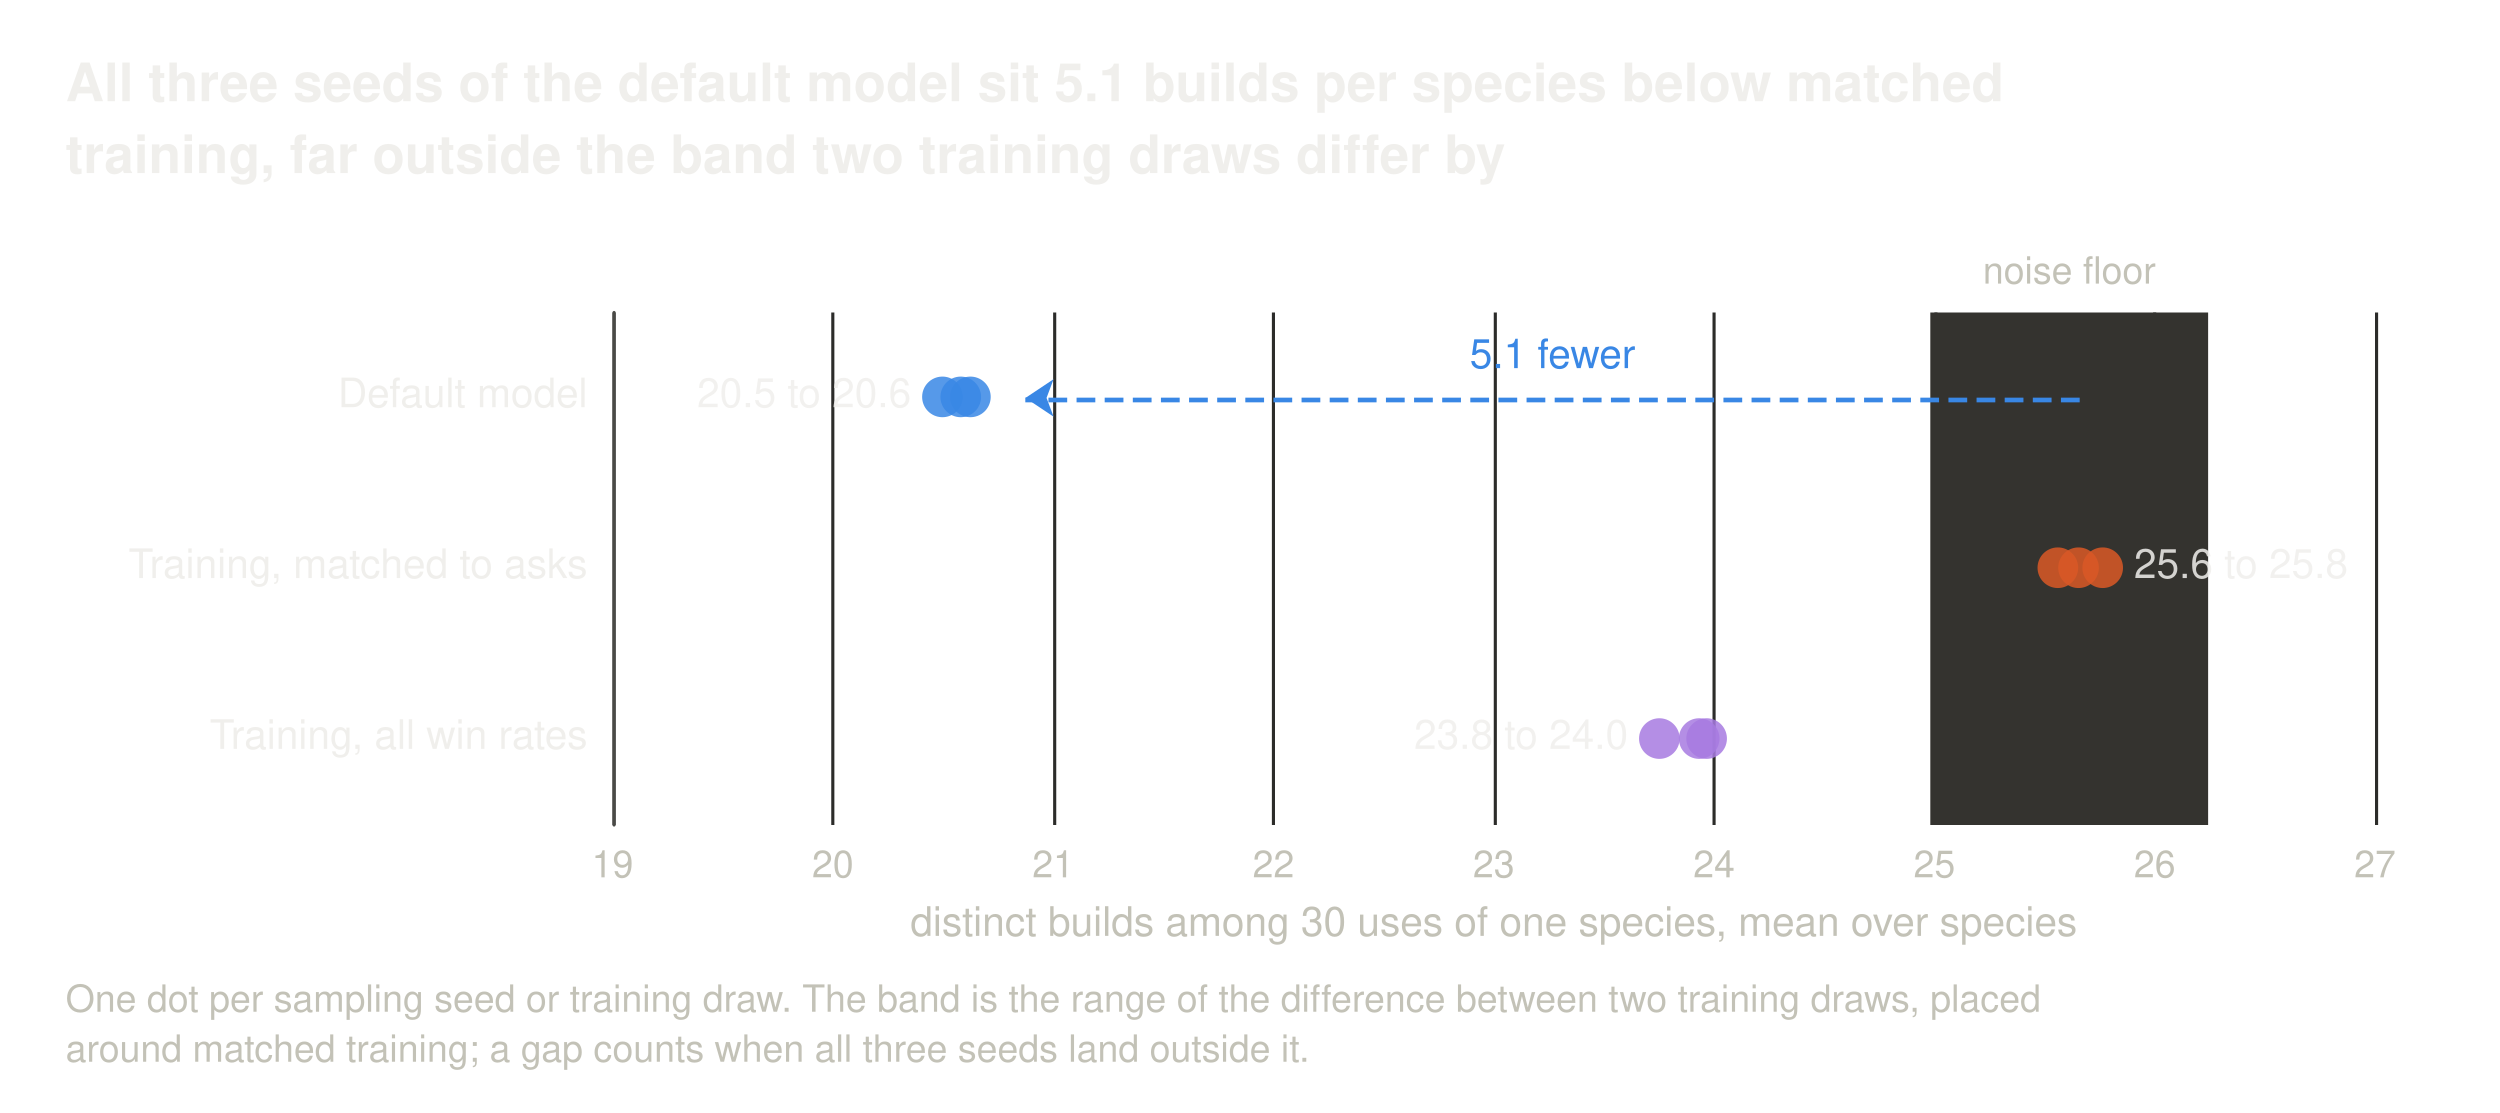
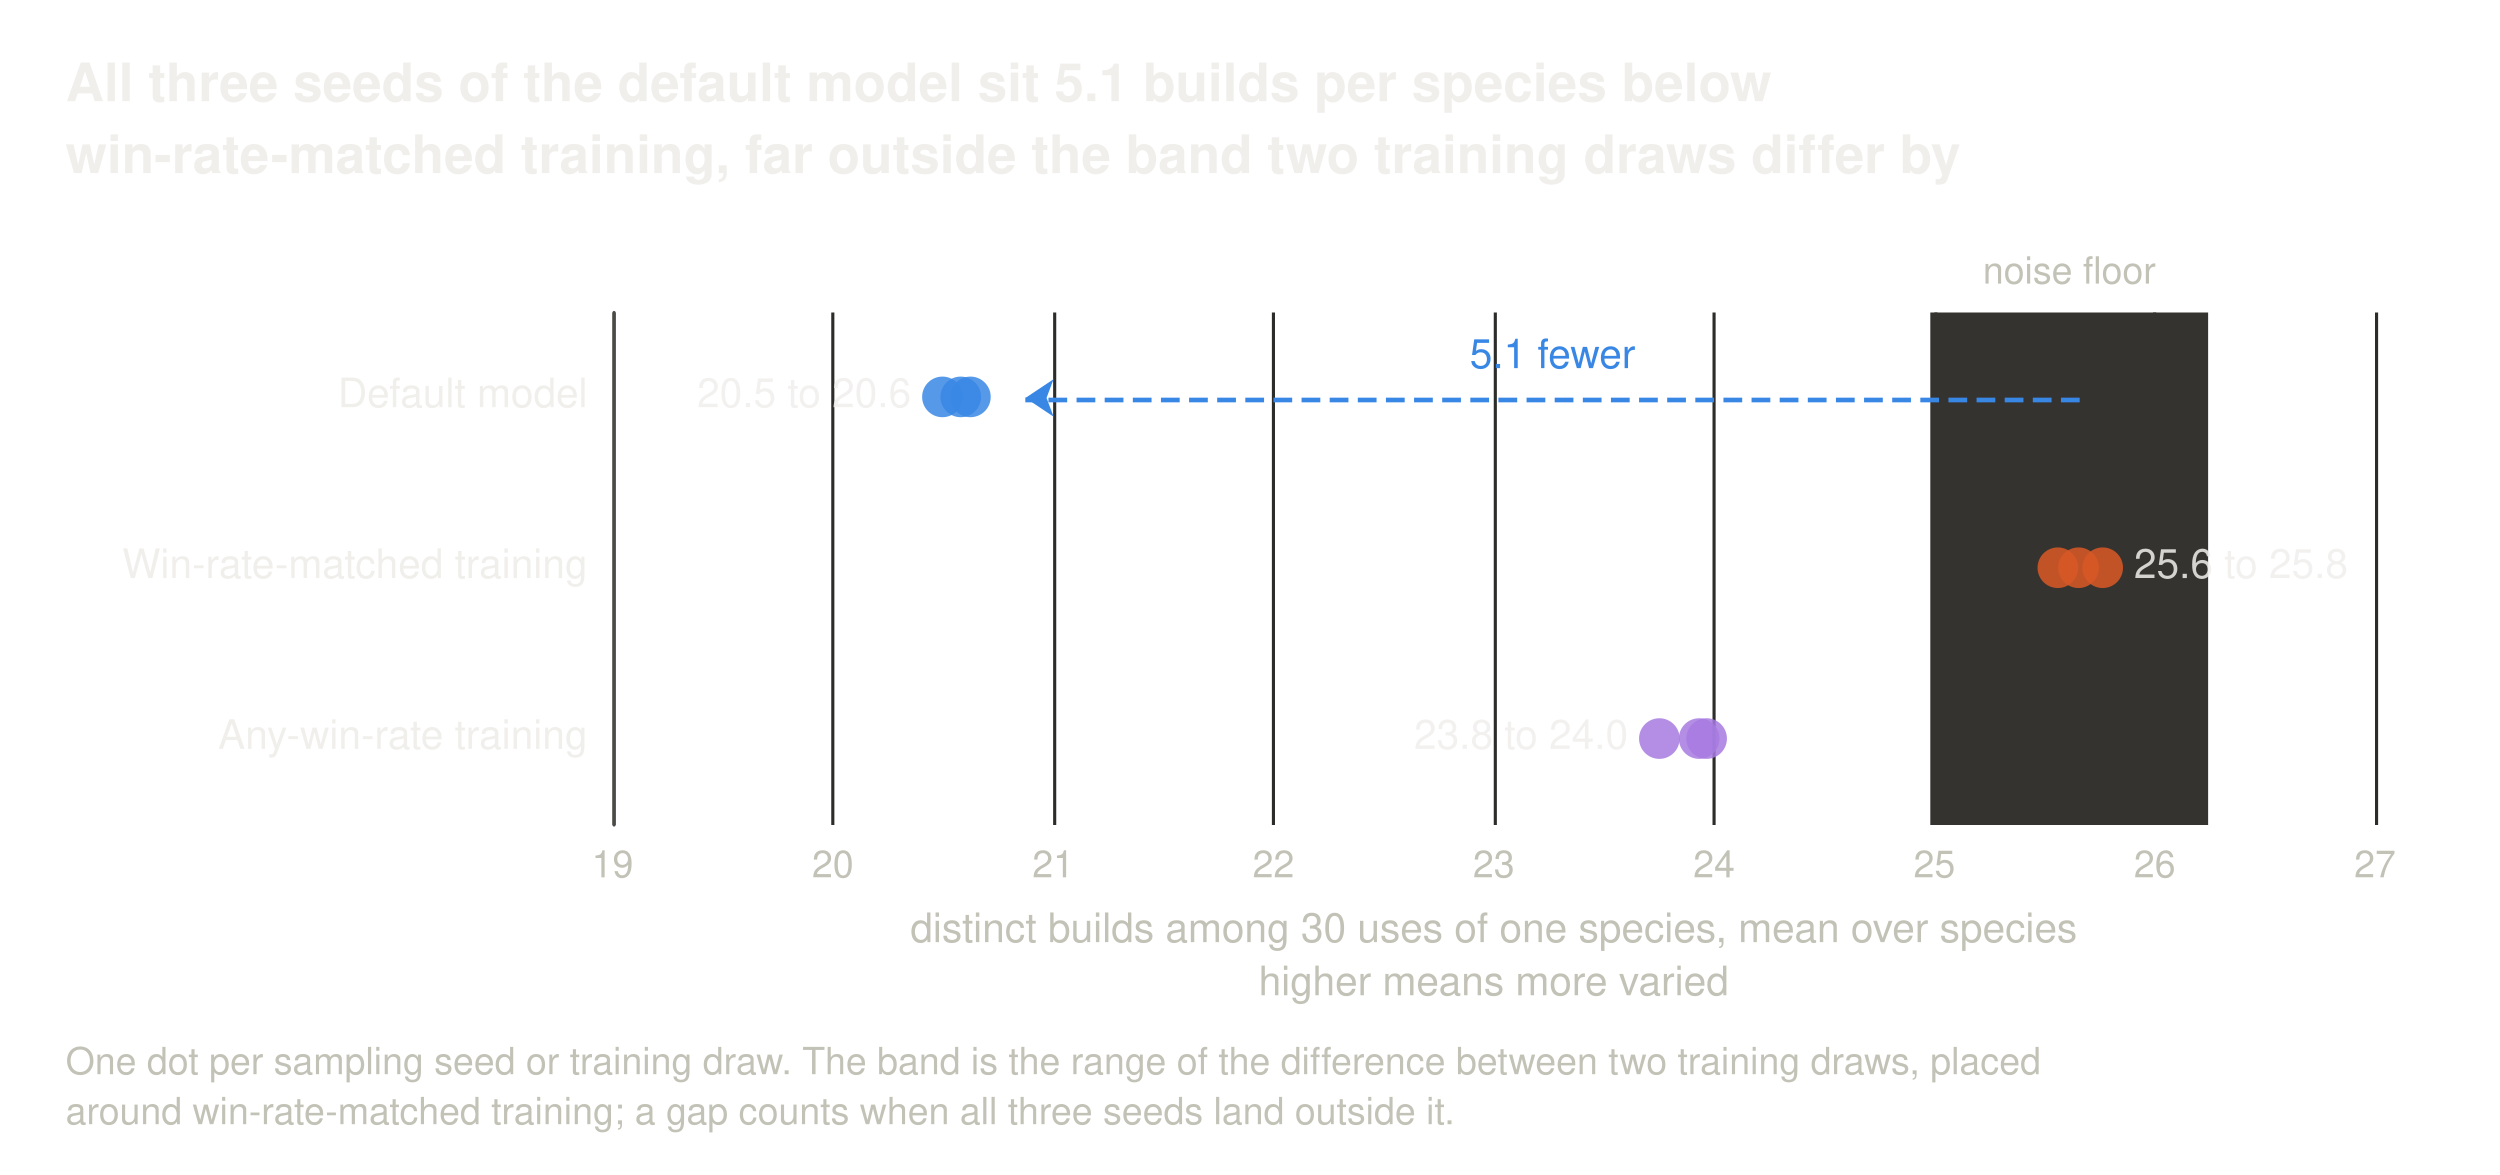
- <svg xmlns="http://www.w3.org/2000/svg" width="800" height="356" version="1.1" baseProfile="full" viewBox="0 0 800 356">
-   <rect width="800" height="356" x="0" y="0" fill="none" />
+ <svg xmlns="http://www.w3.org/2000/svg" width="800" height="376" version="1.1" baseProfile="full" viewBox="0 0 800 376">
+   <rect width="800" height="376" x="0" y="0" fill="none" />
  <path d="M196.5 100L196.5 264" fill="none" pointer-events="visible" stroke="#2c2c2a" class="zr2-cls-6" />
  <path d="M266.5 100L266.5 264" fill="none" pointer-events="visible" stroke="#2c2c2a" class="zr2-cls-6" />
  <path d="M337.5 100L337.5 264" fill="none" pointer-events="visible" stroke="#2c2c2a" class="zr2-cls-6" />
  <path d="M407.5 100L407.5 264" fill="none" pointer-events="visible" stroke="#2c2c2a" class="zr2-cls-6" />
  <path d="M478.5 100L478.5 264" fill="none" pointer-events="visible" stroke="#2c2c2a" class="zr2-cls-6" />
  <path d="M548.5 100L548.5 264" fill="none" pointer-events="visible" stroke="#2c2c2a" class="zr2-cls-6" />
  <path d="M619.5 100L619.5 264" fill="none" pointer-events="visible" stroke="#2c2c2a" class="zr2-cls-6" />
  <path d="M689.5 100L689.5 264" fill="none" pointer-events="visible" stroke="#2c2c2a" class="zr2-cls-6" />
  <path d="M760.5 100L760.5 264" fill="none" pointer-events="visible" stroke="#2c2c2a" class="zr2-cls-6" />
  <path d="M196.5 100L196.5 264" fill="none" pointer-events="visible" stroke="#4a4a46" stroke-linecap="round" class="zr2-cls-6" />
-   <text dominant-baseline="central" text-anchor="middle" style="font-size:13px;font-family:-apple-system, BlinkMacSystemFont, 'Segoe UI', Helvetica, Arial, sans-serif;" xml:space="preserve" y="6.5" transform="translate(478 290)" fill="#c3c2b7">distinct builds among 30 uses of one species, mean over species</text>
+   <path d="M-187.9 0l375.8 0l0 34l-375.8 0Z" transform="translate(478 290)" fill="none" pointer-events="visible" class="zr2-cls-6" />
+   <text dominant-baseline="central" text-anchor="middle" style="font-size:13px;font-family:-apple-system, BlinkMacSystemFont, 'Segoe UI', Helvetica, Arial, sans-serif;" xml:space="preserve" y="8.5" transform="translate(478 290)" fill="#c3c2b7">distinct builds among 30 uses of one species, mean over species</text>
+   <text dominant-baseline="central" text-anchor="middle" style="font-size:13px;font-family:-apple-system, BlinkMacSystemFont, 'Segoe UI', Helvetica, Arial, sans-serif;" xml:space="preserve" y="25.5" transform="translate(478 290)" fill="#c3c2b7">higher means more varied</text>
  <text dominant-baseline="central" text-anchor="end" style="font-size:13px;font-family:-apple-system, BlinkMacSystemFont, 'Segoe UI', Helvetica, Arial, sans-serif;" xml:space="preserve" transform="translate(188 127.3333)" fill="#f0efec">Default model</text>
-   <text dominant-baseline="central" text-anchor="end" style="font-size:13px;font-family:-apple-system, BlinkMacSystemFont, 'Segoe UI', Helvetica, Arial, sans-serif;" xml:space="preserve" transform="translate(188 182)" fill="#f0efec">Training, matched to asks</text>
-   <text dominant-baseline="central" text-anchor="end" style="font-size:13px;font-family:-apple-system, BlinkMacSystemFont, 'Segoe UI', Helvetica, Arial, sans-serif;" xml:space="preserve" transform="translate(188 236.6667)" fill="#f0efec">Training, all win rates</text>
+   <text dominant-baseline="central" text-anchor="end" style="font-size:13px;font-family:-apple-system, BlinkMacSystemFont, 'Segoe UI', Helvetica, Arial, sans-serif;" xml:space="preserve" transform="translate(188 182)" fill="#f0efec">Win-rate-matched training</text>
+   <text dominant-baseline="central" text-anchor="end" style="font-size:13px;font-family:-apple-system, BlinkMacSystemFont, 'Segoe UI', Helvetica, Arial, sans-serif;" xml:space="preserve" transform="translate(188 236.6667)" fill="#f0efec">Any-win-rate training</text>
  <text dominant-baseline="central" text-anchor="middle" style="font-size:12px;font-family:-apple-system, BlinkMacSystemFont, 'Segoe UI', Helvetica, Arial, sans-serif;" y="6" transform="translate(196 272)" fill="#c3c2b7">19</text>
  <text dominant-baseline="central" text-anchor="middle" style="font-size:12px;font-family:-apple-system, BlinkMacSystemFont, 'Segoe UI', Helvetica, Arial, sans-serif;" y="6" transform="translate(266.5 272)" fill="#c3c2b7">20</text>
  <text dominant-baseline="central" text-anchor="middle" style="font-size:12px;font-family:-apple-system, BlinkMacSystemFont, 'Segoe UI', Helvetica, Arial, sans-serif;" y="6" transform="translate(337 272)" fill="#c3c2b7">21</text>
  <text dominant-baseline="central" text-anchor="middle" style="font-size:12px;font-family:-apple-system, BlinkMacSystemFont, 'Segoe UI', Helvetica, Arial, sans-serif;" y="6" transform="translate(407.5 272)" fill="#c3c2b7">22</text>
  <text dominant-baseline="central" text-anchor="middle" style="font-size:12px;font-family:-apple-system, BlinkMacSystemFont, 'Segoe UI', Helvetica, Arial, sans-serif;" y="6" transform="translate(478 272)" fill="#c3c2b7">23</text>
  <text dominant-baseline="central" text-anchor="middle" style="font-size:12px;font-family:-apple-system, BlinkMacSystemFont, 'Segoe UI', Helvetica, Arial, sans-serif;" y="6" transform="translate(548.5 272)" fill="#c3c2b7">24</text>
  <text dominant-baseline="central" text-anchor="middle" style="font-size:12px;font-family:-apple-system, BlinkMacSystemFont, 'Segoe UI', Helvetica, Arial, sans-serif;" y="6" transform="translate(619 272)" fill="#c3c2b7">25</text>
  <text dominant-baseline="central" text-anchor="middle" style="font-size:12px;font-family:-apple-system, BlinkMacSystemFont, 'Segoe UI', Helvetica, Arial, sans-serif;" y="6" transform="translate(689.5 272)" fill="#c3c2b7">26</text>
  <text dominant-baseline="central" text-anchor="middle" style="font-size:12px;font-family:-apple-system, BlinkMacSystemFont, 'Segoe UI', Helvetica, Arial, sans-serif;" y="6" transform="translate(760 272)" fill="#c3c2b7">27</text>
  <polygon points="617.7 100 706.6 100 706.6 264 617.7 264" fill="#34332f" stroke="#d95926" stroke-width="0" ecmeta_series_index="1" ecmeta_data_index="0" ecmeta_ssr_type="chart" ecmeta_silent="true" class="zr2-cls-6" />
  <text dominant-baseline="central" text-anchor="middle" style="font-size:12px;font-family:-apple-system, BlinkMacSystemFont, 'Segoe UI', Helvetica, Arial, sans-serif;" xml:space="preserve" y="6" transform="translate(662.1742 82)" fill="#c3c2b7">noise floor</text>
  <path d="M1 0A1 1 0 1 1 1 -0.1A1 1 0 0 1 1 0" transform="matrix(6.5,0,0,6.5,310.5202,127.3333)" fill="#3987e5" fill-opacity="0.85" ecmeta_series_index="0" ecmeta_data_index="0" ecmeta_ssr_type="chart" class="zr2-cls-7" />
  <path d="M1 0A1 1 0 1 1 1 -0.1A1 1 0 0 1 1 0" transform="matrix(6.5,0,0,6.5,307.4323,127.3333)" fill="#3987e5" fill-opacity="0.85" ecmeta_series_index="0" ecmeta_data_index="1" ecmeta_ssr_type="chart" class="zr2-cls-7" />
  <path d="M1 0A1 1 0 1 1 1 -0.1A1 1 0 0 1 1 0" transform="matrix(6.5,0,0,6.5,301.5737,127.3333)" fill="#3987e5" fill-opacity="0.85" ecmeta_series_index="0" ecmeta_data_index="2" ecmeta_ssr_type="chart" class="zr2-cls-7" />
  <path d="M1 0A1 1 0 1 1 1 -0.1A1 1 0 0 1 1 0" transform="matrix(0,0,0,0,301.5737,127.3333)" fill="#3987e5" fill-opacity="0.85" ecmeta_series_index="0" ecmeta_data_index="3" ecmeta_ssr_type="chart" class="zr2-cls-7" />
  <path d="M1 0A1 1 0 1 1 1 -0.1A1 1 0 0 1 1 0" transform="matrix(6.5,0,0,6.5,672.8549,182)" fill="#d95926" fill-opacity="0.85" ecmeta_series_index="1" ecmeta_data_index="0" ecmeta_ssr_type="chart" class="zr2-cls-8" />
  <path d="M1 0A1 1 0 1 1 1 -0.1A1 1 0 0 1 1 0" transform="matrix(6.5,0,0,6.5,665.1211,182)" fill="#d95926" fill-opacity="0.85" ecmeta_series_index="1" ecmeta_data_index="1" ecmeta_ssr_type="chart" class="zr2-cls-8" />
  <path d="M1 0A1 1 0 1 1 1 -0.1A1 1 0 0 1 1 0" transform="matrix(6.5,0,0,6.5,658.5012,182)" fill="#d95926" fill-opacity="0.85" ecmeta_series_index="1" ecmeta_data_index="2" ecmeta_ssr_type="chart" class="zr2-cls-8" />
  <path d="M1 0A1 1 0 1 1 1 -0.1A1 1 0 0 1 1 0" transform="matrix(0,0,0,0,672.8549,182)" fill="#d95926" fill-opacity="0.85" ecmeta_series_index="1" ecmeta_data_index="3" ecmeta_ssr_type="chart" class="zr2-cls-8" />
  <path d="M1 0A1 1 0 1 1 1 -0.1A1 1 0 0 1 1 0" transform="matrix(6.5,0,0,6.5,530.9878,236.6667)" fill="#a77ae0" fill-opacity="0.85" ecmeta_series_index="2" ecmeta_data_index="0" ecmeta_ssr_type="chart" class="zr2-cls-9" />
  <path d="M1 0A1 1 0 1 1 1 -0.1A1 1 0 0 1 1 0" transform="matrix(6.5,0,0,6.5,546.1101,236.6667)" fill="#a77ae0" fill-opacity="0.85" ecmeta_series_index="2" ecmeta_data_index="1" ecmeta_ssr_type="chart" class="zr2-cls-9" />
  <path d="M1 0A1 1 0 1 1 1 -0.1A1 1 0 0 1 1 0" transform="matrix(6.5,0,0,6.5,543.7272,236.6667)" fill="#a77ae0" fill-opacity="0.85" ecmeta_series_index="2" ecmeta_data_index="2" ecmeta_ssr_type="chart" class="zr2-cls-9" />
  <path d="M1 0A1 1 0 1 1 1 -0.1A1 1 0 0 1 1 0" transform="matrix(0,0,0,0,530.9878,236.6667)" fill="#a77ae0" fill-opacity="0.85" ecmeta_series_index="2" ecmeta_data_index="3" ecmeta_ssr_type="chart" class="zr2-cls-9" />
  <text dominant-baseline="central" text-anchor="end" style="font-size:13px;font-family:-apple-system, BlinkMacSystemFont, 'Segoe UI', Helvetica, Arial, sans-serif;" xml:space="preserve" transform="translate(291.5737 127.3333)" fill="#f0efec" fill-opacity="0.85">20.5 to 20.6</text>
  <text dominant-baseline="central" text-anchor="start" style="font-size:13px;font-family:-apple-system, BlinkMacSystemFont, 'Segoe UI', Helvetica, Arial, sans-serif;" xml:space="preserve" transform="translate(682.8549 182)" fill="#f0efec" fill-opacity="0.85">25.6 to 25.8</text>
  <text dominant-baseline="central" text-anchor="end" style="font-size:13px;font-family:-apple-system, BlinkMacSystemFont, 'Segoe UI', Helvetica, Arial, sans-serif;" xml:space="preserve" transform="translate(520.9878 236.6667)" fill="#f0efec" fill-opacity="0.85">23.8 to 24.0</text>
  <path d="M665.5 128L328.1 128" fill="none" pointer-events="visible" stroke="#3987e5" stroke-width="1.5" stroke-dasharray="6,3" ecmeta_series_index="0" ecmeta_data_index="0" ecmeta_ssr_type="chart" ecmeta_silent="true" class="zr2-cls-6" />
  <path d="M0 0L6 9L0 6.75L-6 9L0 0Z" transform="matrix(0,-1,1,0,328.1452,127.3333)" fill="#3987e5" ecmeta_series_index="0" ecmeta_data_index="0" ecmeta_ssr_type="chart" ecmeta_silent="true" class="zr2-cls-6" />
  <text dominant-baseline="central" text-anchor="middle" style="font-size:13px;font-family:-apple-system, BlinkMacSystemFont, 'Segoe UI', Helvetica, Arial, sans-serif;" xml:space="preserve" y="-6.5" transform="translate(496.8165 121.3333)" fill="#3987e5">5.1 fewer</text>
-   <path d="M-5 -5l588.8 0l0 56l-588.8 0Z" transform="translate(21 17)" fill="rgb(0,0,0)" fill-opacity="0" stroke="#3c3c41" stroke-width="0" class="zr2-cls-6" />
-   <path d="M-5 -5l646.5 0l0 42l-646.5 0Z" transform="translate(21 313)" fill="rgb(0,0,0)" fill-opacity="0" stroke="#3c3c41" stroke-width="0" class="zr2-cls-6" />
-   <path d="M0 0l578.8 0l0 46l-578.8 0Z" transform="translate(21 17)" fill="none" pointer-events="visible" class="zr2-cls-6" />
-   <text dominant-baseline="central" text-anchor="start" style="font-size:17px;font-family:-apple-system, BlinkMacSystemFont, 'Segoe UI', Helvetica, Arial, sans-serif;font-weight:600;" xml:space="preserve" y="11.5" transform="translate(21 17)" fill="#f0efec">All three seeds of the default model sit 5.1 builds per species below matched</text>
-   <text dominant-baseline="central" text-anchor="start" style="font-size:17px;font-family:-apple-system, BlinkMacSystemFont, 'Segoe UI', Helvetica, Arial, sans-serif;font-weight:600;" xml:space="preserve" y="34.5" transform="translate(21 17)" fill="#f0efec">training, far outside the band two training draws differ by</text>
-   <path d="M0 0l636.5 0l0 32l-636.5 0Z" transform="translate(21 313)" fill="none" pointer-events="visible" class="zr2-cls-6" />
-   <text dominant-baseline="central" text-anchor="start" style="font-size:12px;font-family:-apple-system, BlinkMacSystemFont, 'Segoe UI', Helvetica, Arial, sans-serif;font-weight:400;" xml:space="preserve" y="8" transform="translate(21 313)" fill="#c3c2b7">One dot per sampling seed or training draw. The band is the range of the difference between two training draws, placed</text>
-   <text dominant-baseline="central" text-anchor="start" style="font-size:12px;font-family:-apple-system, BlinkMacSystemFont, 'Segoe UI', Helvetica, Arial, sans-serif;font-weight:400;" xml:space="preserve" y="24" transform="translate(21 313)" fill="#c3c2b7">around matched training; a gap counts when all three seeds land outside it.</text>
+   <path d="M-5 -5l570.5 0l0 56l-570.5 0Z" transform="translate(21 17)" fill="rgb(0,0,0)" fill-opacity="0" stroke="#3c3c41" stroke-width="0" class="zr2-cls-6" />
+   <path d="M-5 -5l646.5 0l0 42l-646.5 0Z" transform="translate(21 333)" fill="rgb(0,0,0)" fill-opacity="0" stroke="#3c3c41" stroke-width="0" class="zr2-cls-6" />
+   <path d="M0 0l560.5 0l0 46l-560.5 0Z" transform="translate(21 17)" fill="none" pointer-events="visible" class="zr2-cls-6" />
+   <text dominant-baseline="central" text-anchor="start" style="font-size:17px;font-family:-apple-system, BlinkMacSystemFont, 'Segoe UI', Helvetica, Arial, sans-serif;font-weight:600;" xml:space="preserve" y="11.5" transform="translate(21 17)" fill="#f0efec">All three seeds of the default model sit 5.1 builds per species below</text>
+   <text dominant-baseline="central" text-anchor="start" style="font-size:17px;font-family:-apple-system, BlinkMacSystemFont, 'Segoe UI', Helvetica, Arial, sans-serif;font-weight:600;" xml:space="preserve" y="34.5" transform="translate(21 17)" fill="#f0efec">win-rate-matched training, far outside the band two training draws differ by</text>
+   <path d="M0 0l636.5 0l0 32l-636.5 0Z" transform="translate(21 333)" fill="none" pointer-events="visible" class="zr2-cls-6" />
+   <text dominant-baseline="central" text-anchor="start" style="font-size:12px;font-family:-apple-system, BlinkMacSystemFont, 'Segoe UI', Helvetica, Arial, sans-serif;font-weight:400;" xml:space="preserve" y="8" transform="translate(21 333)" fill="#c3c2b7">One dot per sampling seed or training draw. The band is the range of the difference between two training draws, placed</text>
+   <text dominant-baseline="central" text-anchor="start" style="font-size:12px;font-family:-apple-system, BlinkMacSystemFont, 'Segoe UI', Helvetica, Arial, sans-serif;font-weight:400;" xml:space="preserve" y="24" transform="translate(21 333)" fill="#c3c2b7">around win-rate-matched training; a gap counts when all three seeds land outside it.</text>
  <style>
.zr2-cls-6:hover {
pointer-events:none;
}
.zr2-cls-7:hover {
cursor:pointer;
fill:rgba(62,148,251,1);
}
.zr2-cls-8:hover {
cursor:pointer;
fill:rgba(238,97,41,1);
}
.zr2-cls-9:hover {
cursor:pointer;
fill:rgba(183,134,246,1);
}



</style>
</svg>
